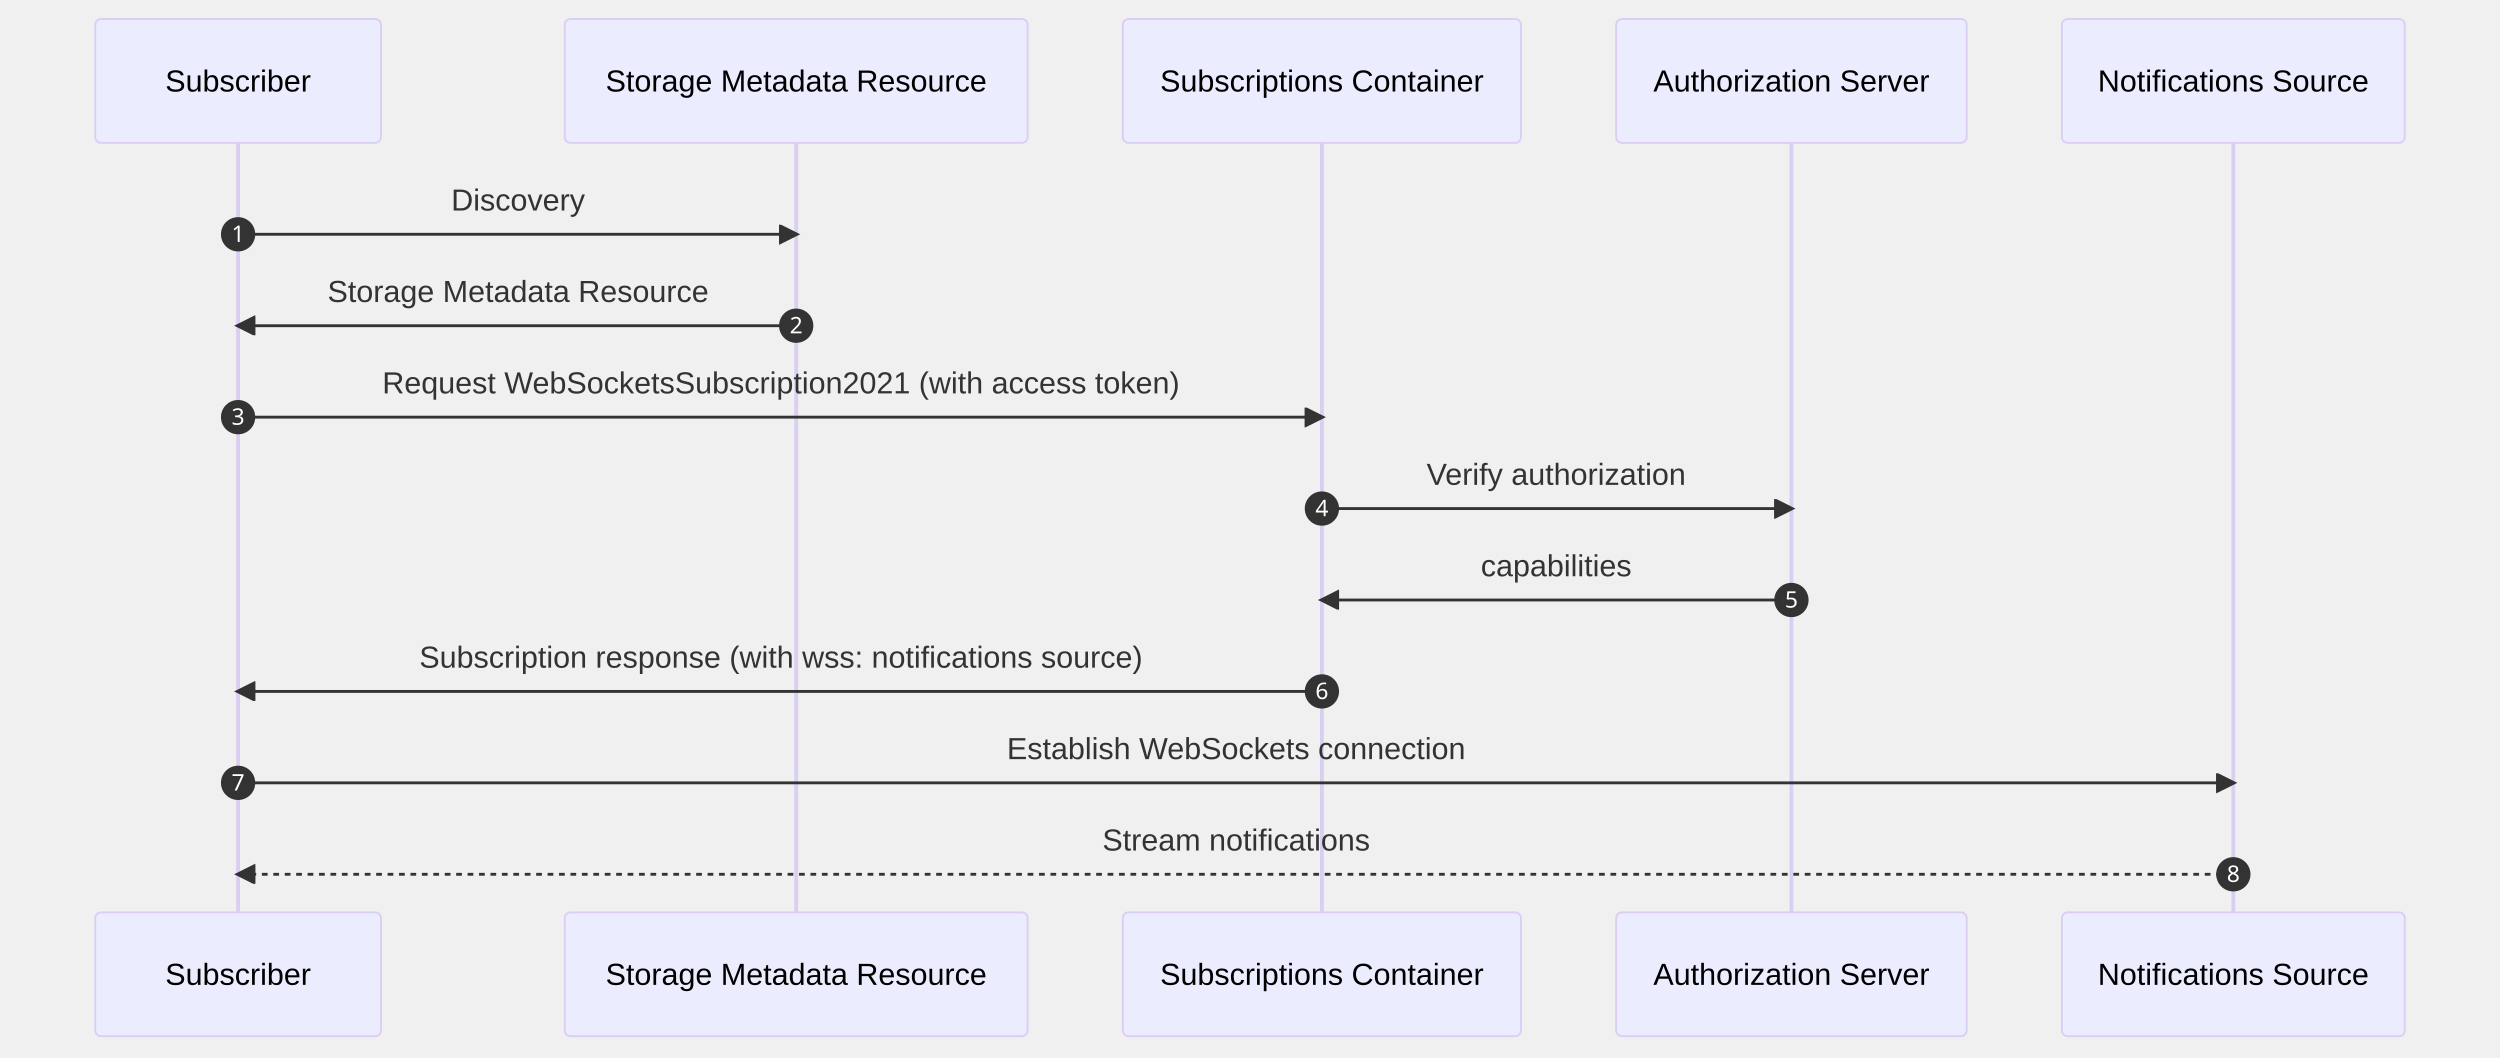
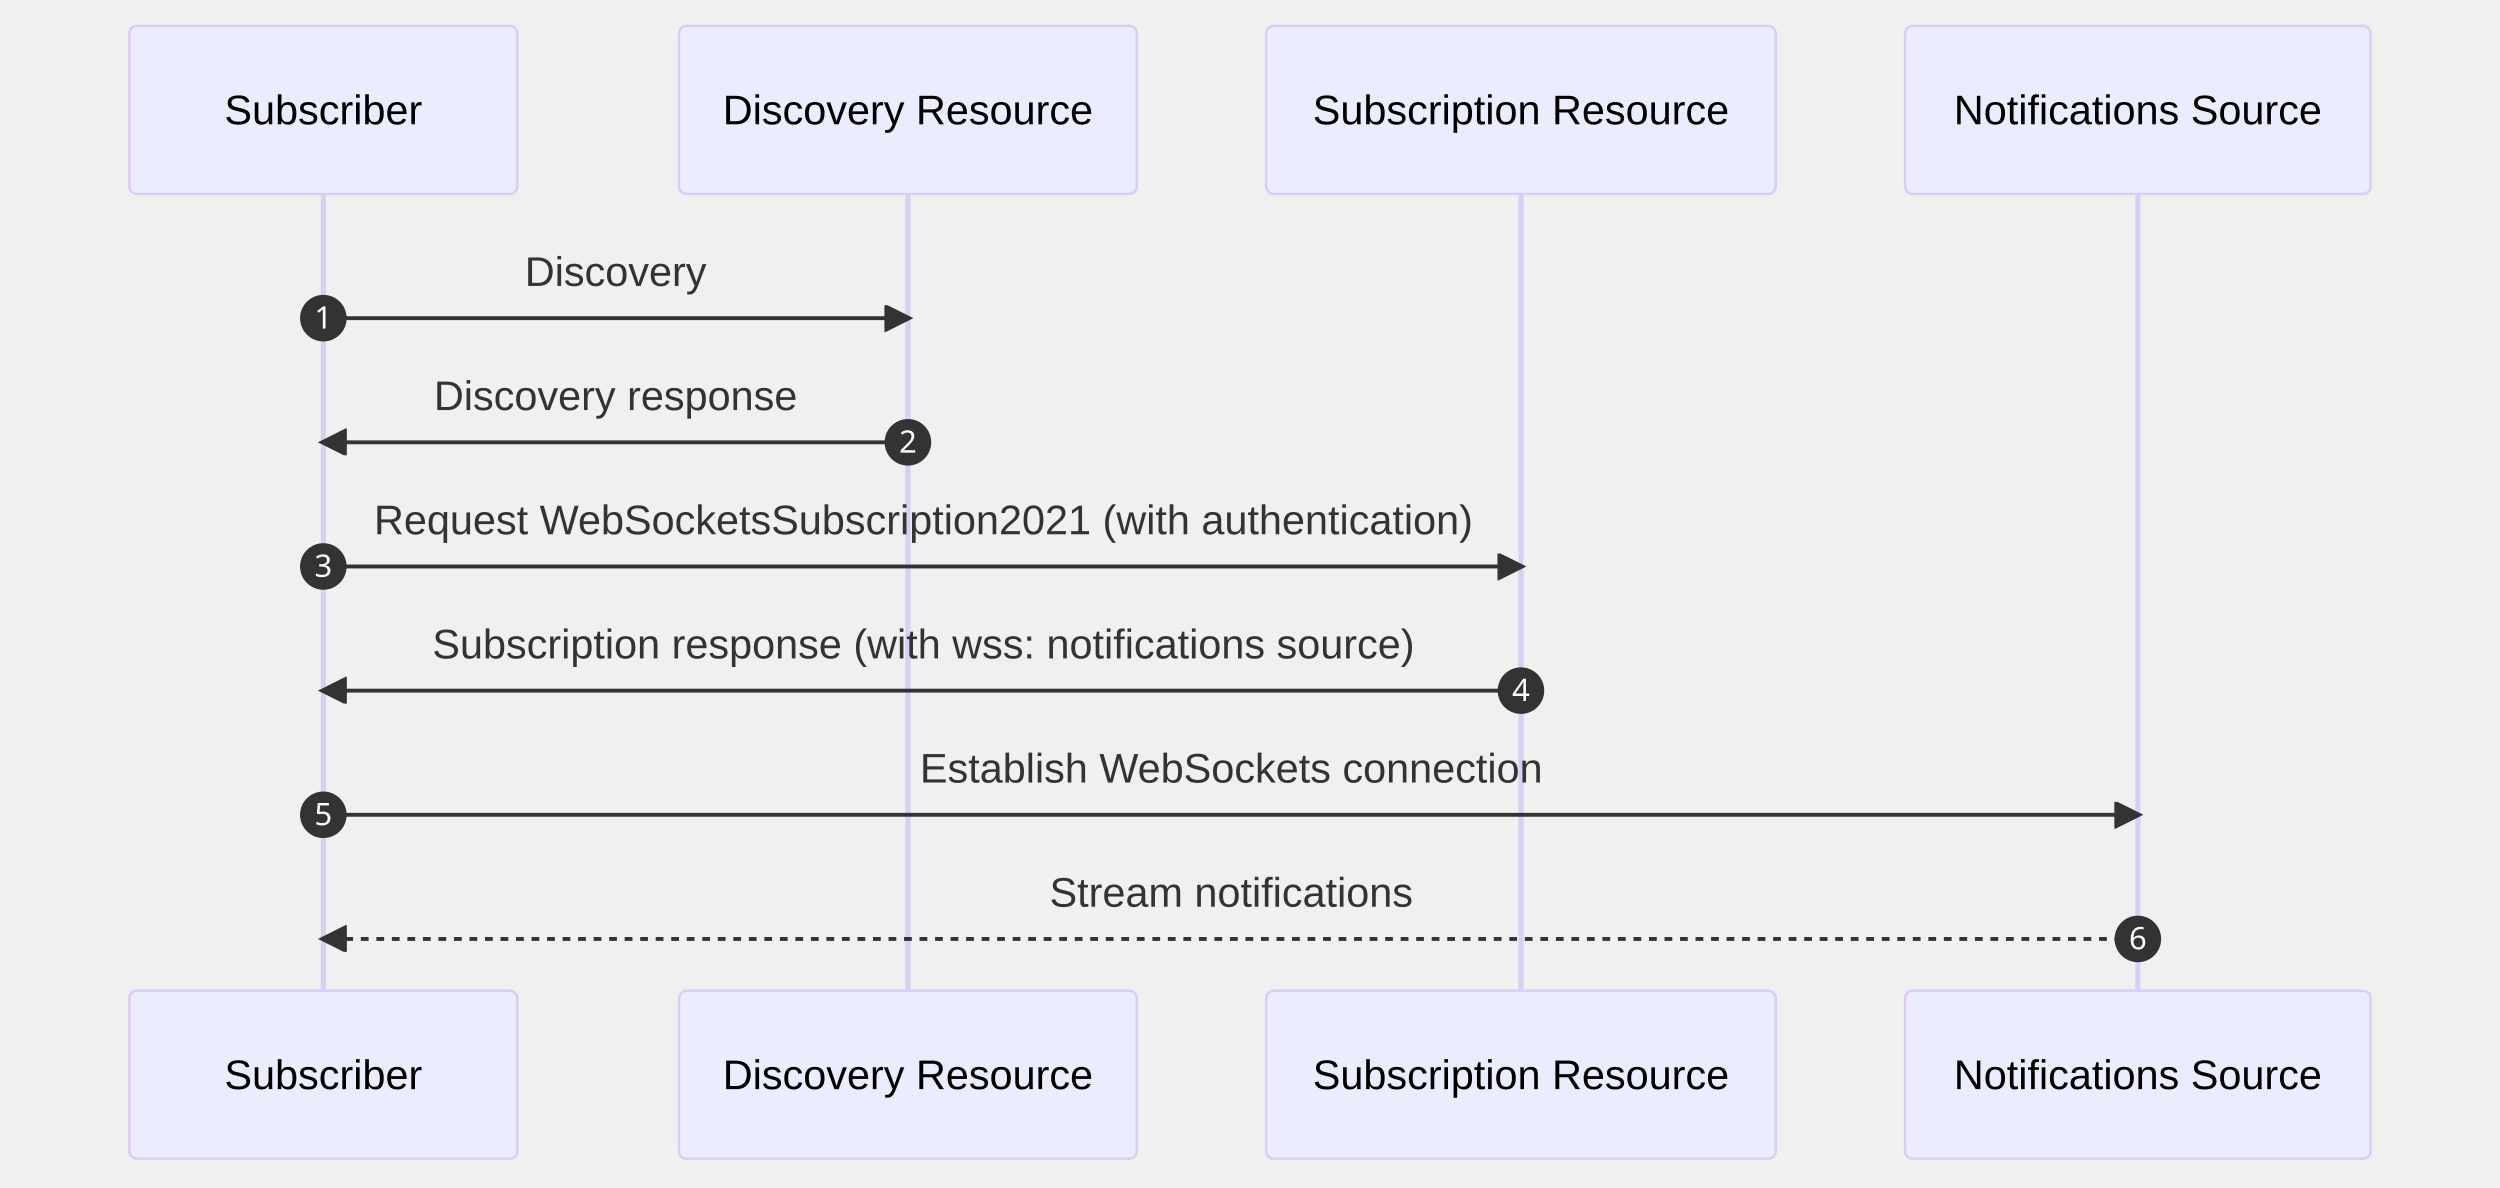
- <svg xmlns="http://www.w3.org/2000/svg" aria-labelledby="chart-title-mermaid-1669909573807 chart-desc-mermaid-1669909573807" role="img" viewBox="-50 -10 1312.5 555" style="max-width: 1312.5px; background-color: white;" width="100%" id="mermaid-1669909573807">
-   <style>#mermaid-1669909573807 {font-family:"trebuchet ms",verdana,arial,sans-serif;font-size:16px;fill:#333;}#mermaid-1669909573807 .error-icon{fill:#552222;}#mermaid-1669909573807 .error-text{fill:#552222;stroke:#552222;}#mermaid-1669909573807 .edge-thickness-normal{stroke-width:2px;}#mermaid-1669909573807 .edge-thickness-thick{stroke-width:3.5px;}#mermaid-1669909573807 .edge-pattern-solid{stroke-dasharray:0;}#mermaid-1669909573807 .edge-pattern-dashed{stroke-dasharray:3;}#mermaid-1669909573807 .edge-pattern-dotted{stroke-dasharray:2;}#mermaid-1669909573807 .marker{fill:#333333;stroke:#333333;}#mermaid-1669909573807 .marker.cross{stroke:#333333;}#mermaid-1669909573807 svg{font-family:"trebuchet ms",verdana,arial,sans-serif;font-size:16px;}#mermaid-1669909573807 .actor{stroke:hsl(259.626, 59.777%, 87.902%);fill:#ECECFF;}#mermaid-1669909573807 text.actor&gt;tspan{fill:black;stroke:none;}#mermaid-1669909573807 .actor-line{stroke:grey;}#mermaid-1669909573807 .messageLine0{stroke-width:1.5;stroke-dasharray:none;stroke:#333;}#mermaid-1669909573807 .messageLine1{stroke-width:1.5;stroke-dasharray:2,2;stroke:#333;}#mermaid-1669909573807 #arrowhead path{fill:#333;stroke:#333;}#mermaid-1669909573807 .sequenceNumber{fill:white;}#mermaid-1669909573807 #sequencenumber{fill:#333;}#mermaid-1669909573807 #crosshead path{fill:#333;stroke:#333;}#mermaid-1669909573807 .messageText{fill:#333;stroke:none;}#mermaid-1669909573807 .labelBox{stroke:hsl(259.626, 59.777%, 87.902%);fill:#ECECFF;}#mermaid-1669909573807 .labelText,#mermaid-1669909573807 .labelText&gt;tspan{fill:black;stroke:none;}#mermaid-1669909573807 .loopText,#mermaid-1669909573807 .loopText&gt;tspan{fill:black;stroke:none;}#mermaid-1669909573807 .loopLine{stroke-width:2px;stroke-dasharray:2,2;stroke:hsl(259.626, 59.777%, 87.902%);fill:hsl(259.626, 59.777%, 87.902%);}#mermaid-1669909573807 .note{stroke:#aaaa33;fill:#fff5ad;}#mermaid-1669909573807 .noteText,#mermaid-1669909573807 .noteText&gt;tspan{fill:black;stroke:none;}#mermaid-1669909573807 .activation0{fill:#f4f4f4;stroke:#666;}#mermaid-1669909573807 .activation1{fill:#f4f4f4;stroke:#666;}#mermaid-1669909573807 .activation2{fill:#f4f4f4;stroke:#666;}#mermaid-1669909573807 .actorPopupMenu{position:absolute;}#mermaid-1669909573807 .actorPopupMenuPanel{position:absolute;fill:#ECECFF;box-shadow:0px 8px 16px 0px rgba(0,0,0,0.2);filter:drop-shadow(3px 5px 2px rgb(0 0 0 / 0.4));}#mermaid-1669909573807 .actor-man line{stroke:hsl(259.626, 59.777%, 87.902%);fill:#ECECFF;}#mermaid-1669909573807 .actor-man circle,#mermaid-1669909573807 line{stroke:hsl(259.626, 59.777%, 87.902%);fill:#ECECFF;stroke-width:2px;}#mermaid-1669909573807 :root{--mermaid-font-family:"trebuchet ms",verdana,arial,sans-serif;}</style>
+ <svg xmlns="http://www.w3.org/2000/svg" aria-labelledby="chart-title-mermaid-1669935472651 chart-desc-mermaid-1669935472651" role="img" viewBox="-50 -10 966.5 459" style="max-width: 966.5px; background-color: white;" width="100%" id="mermaid-1669935472651">
+   <style>#mermaid-1669935472651 {font-family:"trebuchet ms",verdana,arial,sans-serif;font-size:16px;fill:#333;}#mermaid-1669935472651 .error-icon{fill:#552222;}#mermaid-1669935472651 .error-text{fill:#552222;stroke:#552222;}#mermaid-1669935472651 .edge-thickness-normal{stroke-width:2px;}#mermaid-1669935472651 .edge-thickness-thick{stroke-width:3.5px;}#mermaid-1669935472651 .edge-pattern-solid{stroke-dasharray:0;}#mermaid-1669935472651 .edge-pattern-dashed{stroke-dasharray:3;}#mermaid-1669935472651 .edge-pattern-dotted{stroke-dasharray:2;}#mermaid-1669935472651 .marker{fill:#333333;stroke:#333333;}#mermaid-1669935472651 .marker.cross{stroke:#333333;}#mermaid-1669935472651 svg{font-family:"trebuchet ms",verdana,arial,sans-serif;font-size:16px;}#mermaid-1669935472651 .actor{stroke:hsl(259.626, 59.777%, 87.902%);fill:#ECECFF;}#mermaid-1669935472651 text.actor&gt;tspan{fill:black;stroke:none;}#mermaid-1669935472651 .actor-line{stroke:grey;}#mermaid-1669935472651 .messageLine0{stroke-width:1.5;stroke-dasharray:none;stroke:#333;}#mermaid-1669935472651 .messageLine1{stroke-width:1.5;stroke-dasharray:2,2;stroke:#333;}#mermaid-1669935472651 #arrowhead path{fill:#333;stroke:#333;}#mermaid-1669935472651 .sequenceNumber{fill:white;}#mermaid-1669935472651 #sequencenumber{fill:#333;}#mermaid-1669935472651 #crosshead path{fill:#333;stroke:#333;}#mermaid-1669935472651 .messageText{fill:#333;stroke:none;}#mermaid-1669935472651 .labelBox{stroke:hsl(259.626, 59.777%, 87.902%);fill:#ECECFF;}#mermaid-1669935472651 .labelText,#mermaid-1669935472651 .labelText&gt;tspan{fill:black;stroke:none;}#mermaid-1669935472651 .loopText,#mermaid-1669935472651 .loopText&gt;tspan{fill:black;stroke:none;}#mermaid-1669935472651 .loopLine{stroke-width:2px;stroke-dasharray:2,2;stroke:hsl(259.626, 59.777%, 87.902%);fill:hsl(259.626, 59.777%, 87.902%);}#mermaid-1669935472651 .note{stroke:#aaaa33;fill:#fff5ad;}#mermaid-1669935472651 .noteText,#mermaid-1669935472651 .noteText&gt;tspan{fill:black;stroke:none;}#mermaid-1669935472651 .activation0{fill:#f4f4f4;stroke:#666;}#mermaid-1669935472651 .activation1{fill:#f4f4f4;stroke:#666;}#mermaid-1669935472651 .activation2{fill:#f4f4f4;stroke:#666;}#mermaid-1669935472651 .actorPopupMenu{position:absolute;}#mermaid-1669935472651 .actorPopupMenuPanel{position:absolute;fill:#ECECFF;box-shadow:0px 8px 16px 0px rgba(0,0,0,0.2);filter:drop-shadow(3px 5px 2px rgb(0 0 0 / 0.4));}#mermaid-1669935472651 .actor-man line{stroke:hsl(259.626, 59.777%, 87.902%);fill:#ECECFF;}#mermaid-1669935472651 .actor-man circle,#mermaid-1669935472651 line{stroke:hsl(259.626, 59.777%, 87.902%);fill:#ECECFF;stroke-width:2px;}#mermaid-1669935472651 :root{--mermaid-font-family:"trebuchet ms",verdana,arial,sans-serif;}</style>
  <g />
  <defs>
    <symbol height="24" width="24" id="computer">
      <path d="M2 2v13h20v-13h-20zm18 11h-16v-9h16v9zm-10.228 6l.466-1h3.524l.467 1h-4.457zm14.228 3h-24l2-6h2.104l-1.33 4h18.45l-1.297-4h2.073l2 6zm-5-10h-14v-7h14v7z" transform="scale(.5)" />
    </symbol>
  </defs>
  <defs>
    <symbol clip-rule="evenodd" fill-rule="evenodd" id="database">
      <path d="M12.258.001l.256.004.255.005.253.008.251.01.249.012.247.015.246.016.242.019.241.02.239.023.236.024.233.027.231.028.229.031.225.032.223.034.22.036.217.038.214.04.211.041.208.043.205.045.201.046.198.048.194.05.191.051.187.053.183.054.18.056.175.057.172.059.168.06.163.061.16.063.155.064.15.066.074.033.073.033.071.034.07.034.069.035.068.035.067.035.066.035.064.036.064.036.062.036.06.036.06.037.058.037.058.037.055.038.055.038.053.038.052.038.051.039.05.039.048.039.047.039.045.04.044.04.043.04.041.04.04.041.039.041.037.041.036.041.034.041.033.042.032.042.03.042.029.042.027.042.026.043.024.043.023.043.021.043.02.043.018.044.017.043.015.044.013.044.012.044.011.045.009.044.007.045.006.045.004.045.002.045.001.045v17l-.001.045-.002.045-.004.045-.006.045-.007.045-.009.044-.011.045-.012.044-.013.044-.015.044-.017.043-.018.044-.02.043-.021.043-.023.043-.024.043-.026.043-.027.042-.029.042-.03.042-.032.042-.033.042-.034.041-.036.041-.037.041-.039.041-.04.041-.041.04-.043.04-.044.04-.045.04-.047.039-.048.039-.05.039-.051.039-.052.038-.053.038-.055.038-.055.038-.058.037-.058.037-.06.037-.06.036-.062.036-.064.036-.064.036-.066.035-.067.035-.068.035-.069.035-.07.034-.071.034-.073.033-.074.033-.15.066-.155.064-.16.063-.163.061-.168.06-.172.059-.175.057-.18.056-.183.054-.187.053-.191.051-.194.05-.198.048-.201.046-.205.045-.208.043-.211.041-.214.04-.217.038-.22.036-.223.034-.225.032-.229.031-.231.028-.233.027-.236.024-.239.023-.241.02-.242.019-.246.016-.247.015-.249.012-.251.01-.253.008-.255.005-.256.004-.258.001-.258-.001-.256-.004-.255-.005-.253-.008-.251-.01-.249-.012-.247-.015-.245-.016-.243-.019-.241-.02-.238-.023-.236-.024-.234-.027-.231-.028-.228-.031-.226-.032-.223-.034-.22-.036-.217-.038-.214-.04-.211-.041-.208-.043-.204-.045-.201-.046-.198-.048-.195-.05-.19-.051-.187-.053-.184-.054-.179-.056-.176-.057-.172-.059-.167-.06-.164-.061-.159-.063-.155-.064-.151-.066-.074-.033-.072-.033-.072-.034-.07-.034-.069-.035-.068-.035-.067-.035-.066-.035-.064-.036-.063-.036-.062-.036-.061-.036-.06-.037-.058-.037-.057-.037-.056-.038-.055-.038-.053-.038-.052-.038-.051-.039-.049-.039-.049-.039-.046-.039-.046-.04-.044-.04-.043-.04-.041-.04-.04-.041-.039-.041-.037-.041-.036-.041-.034-.041-.033-.042-.032-.042-.03-.042-.029-.042-.027-.042-.026-.043-.024-.043-.023-.043-.021-.043-.02-.043-.018-.044-.017-.043-.015-.044-.013-.044-.012-.044-.011-.045-.009-.044-.007-.045-.006-.045-.004-.045-.002-.045-.001-.045v-17l.001-.045.002-.045.004-.045.006-.045.007-.045.009-.044.011-.045.012-.044.013-.044.015-.044.017-.043.018-.044.02-.043.021-.043.023-.043.024-.043.026-.043.027-.042.029-.042.03-.042.032-.042.033-.042.034-.041.036-.041.037-.041.039-.041.04-.041.041-.04.043-.04.044-.04.046-.04.046-.039.049-.039.049-.039.051-.039.052-.038.053-.038.055-.038.056-.038.057-.037.058-.037.06-.037.061-.036.062-.036.063-.036.064-.036.066-.035.067-.035.068-.035.069-.035.07-.034.072-.034.072-.033.074-.033.151-.066.155-.064.159-.063.164-.061.167-.06.172-.059.176-.057.179-.056.184-.054.187-.053.19-.051.195-.05.198-.048.201-.046.204-.045.208-.043.211-.041.214-.04.217-.038.22-.036.223-.034.226-.032.228-.031.231-.028.234-.027.236-.024.238-.023.241-.02.243-.019.245-.016.247-.015.249-.012.251-.01.253-.008.255-.005.256-.004.258-.001.258.001zm-9.258 20.499v.01l.001.021.003.021.004.022.005.021.006.022.007.022.009.023.01.022.011.023.012.023.013.023.015.023.016.024.017.023.018.024.019.024.021.024.022.025.023.024.024.025.052.049.056.05.061.051.066.051.07.051.075.051.079.052.084.052.088.052.092.052.097.052.102.051.105.052.11.052.114.051.119.051.123.051.127.05.131.05.135.05.139.048.144.049.147.047.152.047.155.047.16.045.163.045.167.043.171.043.176.041.178.041.183.039.187.039.19.037.194.035.197.035.202.033.204.031.209.03.212.029.216.027.219.025.222.024.226.021.23.02.233.018.236.016.24.015.243.012.246.01.249.008.253.005.256.004.259.001.26-.001.257-.004.254-.005.25-.008.247-.011.244-.012.241-.014.237-.016.233-.018.231-.021.226-.021.224-.024.22-.026.216-.027.212-.028.21-.031.205-.031.202-.034.198-.034.194-.036.191-.037.187-.039.183-.04.179-.04.175-.042.172-.043.168-.044.163-.045.16-.046.155-.046.152-.047.148-.048.143-.049.139-.049.136-.05.131-.05.126-.05.123-.051.118-.052.114-.051.11-.052.106-.052.101-.052.096-.052.092-.052.088-.053.083-.051.079-.052.074-.052.07-.051.065-.051.06-.051.056-.05.051-.05.023-.024.023-.025.021-.024.02-.024.019-.024.018-.024.017-.024.015-.023.014-.024.013-.023.012-.023.01-.023.01-.022.008-.022.006-.022.006-.022.004-.022.004-.021.001-.021.001-.021v-4.127l-.077.055-.08.053-.083.054-.085.053-.087.052-.09.052-.093.051-.095.05-.097.05-.1.049-.102.049-.105.048-.106.047-.109.047-.111.046-.114.045-.115.045-.118.044-.12.043-.122.042-.124.042-.126.041-.128.04-.13.04-.132.038-.134.038-.135.037-.138.037-.139.035-.142.035-.143.034-.144.033-.147.032-.148.031-.15.03-.151.03-.153.029-.154.027-.156.027-.158.026-.159.025-.161.024-.162.023-.163.022-.165.021-.166.02-.167.019-.169.018-.169.017-.171.016-.173.015-.173.014-.175.013-.175.012-.177.011-.178.01-.179.008-.179.008-.181.006-.182.005-.182.004-.184.003-.184.002h-.37l-.184-.002-.184-.003-.182-.004-.182-.005-.181-.006-.179-.008-.179-.008-.178-.01-.176-.011-.176-.012-.175-.013-.173-.014-.172-.015-.171-.016-.17-.017-.169-.018-.167-.019-.166-.02-.165-.021-.163-.022-.162-.023-.161-.024-.159-.025-.157-.026-.156-.027-.155-.027-.153-.029-.151-.03-.15-.03-.148-.031-.146-.032-.145-.033-.143-.034-.141-.035-.14-.035-.137-.037-.136-.037-.134-.038-.132-.038-.13-.04-.128-.04-.126-.041-.124-.042-.122-.042-.12-.044-.117-.043-.116-.045-.113-.045-.112-.046-.109-.047-.106-.047-.105-.048-.102-.049-.1-.049-.097-.05-.095-.05-.093-.052-.09-.051-.087-.052-.085-.053-.083-.054-.08-.054-.077-.054v4.127zm0-5.654v.011l.001.021.003.021.004.021.005.022.006.022.007.022.009.022.01.022.011.023.012.023.013.023.015.024.016.023.017.024.018.024.019.024.021.024.022.024.023.025.024.024.052.05.056.05.061.05.066.051.07.051.075.052.079.051.084.052.088.052.092.052.097.052.102.052.105.052.11.051.114.051.119.052.123.05.127.051.131.05.135.049.139.049.144.048.147.048.152.047.155.046.16.045.163.045.167.044.171.042.176.042.178.04.183.04.187.038.19.037.194.036.197.034.202.033.204.032.209.03.212.028.216.027.219.025.222.024.226.022.23.02.233.018.236.016.24.014.243.012.246.01.249.008.253.006.256.003.259.001.26-.001.257-.003.254-.006.25-.008.247-.01.244-.012.241-.015.237-.016.233-.018.231-.02.226-.022.224-.024.22-.025.216-.027.212-.029.21-.03.205-.032.202-.033.198-.035.194-.036.191-.037.187-.039.183-.039.179-.041.175-.042.172-.043.168-.044.163-.045.16-.045.155-.047.152-.047.148-.048.143-.048.139-.05.136-.049.131-.05.126-.051.123-.051.118-.051.114-.052.11-.052.106-.052.101-.052.096-.052.092-.052.088-.052.083-.052.079-.052.074-.051.07-.052.065-.051.06-.05.056-.051.051-.049.023-.025.023-.024.021-.025.02-.024.019-.024.018-.024.017-.024.015-.023.014-.023.013-.024.012-.022.01-.023.01-.023.008-.022.006-.022.006-.022.004-.021.004-.022.001-.021.001-.021v-4.139l-.077.054-.08.054-.083.054-.085.052-.087.053-.09.051-.093.051-.095.051-.097.05-.1.049-.102.049-.105.048-.106.047-.109.047-.111.046-.114.045-.115.044-.118.044-.12.044-.122.042-.124.042-.126.041-.128.04-.13.039-.132.039-.134.038-.135.037-.138.036-.139.036-.142.035-.143.033-.144.033-.147.033-.148.031-.15.03-.151.03-.153.028-.154.028-.156.027-.158.026-.159.025-.161.024-.162.023-.163.022-.165.021-.166.02-.167.019-.169.018-.169.017-.171.016-.173.015-.173.014-.175.013-.175.012-.177.011-.178.009-.179.009-.179.007-.181.007-.182.005-.182.004-.184.003-.184.002h-.37l-.184-.002-.184-.003-.182-.004-.182-.005-.181-.007-.179-.007-.179-.009-.178-.009-.176-.011-.176-.012-.175-.013-.173-.014-.172-.015-.171-.016-.17-.017-.169-.018-.167-.019-.166-.02-.165-.021-.163-.022-.162-.023-.161-.024-.159-.025-.157-.026-.156-.027-.155-.028-.153-.028-.151-.03-.15-.03-.148-.031-.146-.033-.145-.033-.143-.033-.141-.035-.14-.036-.137-.036-.136-.037-.134-.038-.132-.039-.13-.039-.128-.04-.126-.041-.124-.042-.122-.043-.12-.043-.117-.044-.116-.044-.113-.046-.112-.046-.109-.046-.106-.047-.105-.048-.102-.049-.1-.049-.097-.05-.095-.051-.093-.051-.09-.051-.087-.053-.085-.052-.083-.054-.08-.054-.077-.054v4.139zm0-5.666v.011l.001.02.003.022.004.021.005.022.006.021.007.022.009.023.01.022.011.023.012.023.013.023.015.023.016.024.017.024.018.023.019.024.021.025.022.024.023.024.024.025.052.05.056.05.061.05.066.051.07.051.075.052.079.051.084.052.088.052.092.052.097.052.102.052.105.051.11.052.114.051.119.051.123.051.127.05.131.05.135.05.139.049.144.048.147.048.152.047.155.046.16.045.163.045.167.043.171.043.176.042.178.04.183.04.187.038.19.037.194.036.197.034.202.033.204.032.209.03.212.028.216.027.219.025.222.024.226.021.23.02.233.018.236.017.24.014.243.012.246.01.249.008.253.006.256.003.259.001.26-.001.257-.003.254-.006.25-.008.247-.01.244-.013.241-.014.237-.016.233-.018.231-.02.226-.022.224-.024.22-.025.216-.027.212-.029.21-.03.205-.032.202-.033.198-.035.194-.036.191-.037.187-.039.183-.039.179-.041.175-.042.172-.043.168-.044.163-.045.16-.045.155-.047.152-.047.148-.048.143-.049.139-.049.136-.049.131-.051.126-.05.123-.051.118-.052.114-.051.11-.052.106-.052.101-.052.096-.052.092-.052.088-.052.083-.052.079-.052.074-.052.07-.051.065-.051.06-.051.056-.05.051-.049.023-.025.023-.025.021-.024.02-.024.019-.024.018-.024.017-.024.015-.023.014-.024.013-.023.012-.023.01-.022.01-.023.008-.022.006-.022.006-.022.004-.022.004-.021.001-.021.001-.021v-4.153l-.077.054-.08.054-.083.053-.085.053-.087.053-.09.051-.093.051-.095.051-.097.05-.1.049-.102.048-.105.048-.106.048-.109.046-.111.046-.114.046-.115.044-.118.044-.12.043-.122.043-.124.042-.126.041-.128.04-.13.039-.132.039-.134.038-.135.037-.138.036-.139.036-.142.034-.143.034-.144.033-.147.032-.148.032-.15.03-.151.03-.153.028-.154.028-.156.027-.158.026-.159.024-.161.024-.162.023-.163.023-.165.021-.166.02-.167.019-.169.018-.169.017-.171.016-.173.015-.173.014-.175.013-.175.012-.177.01-.178.01-.179.009-.179.007-.181.006-.182.006-.182.004-.184.003-.184.001-.185.001-.185-.001-.184-.001-.184-.003-.182-.004-.182-.006-.181-.006-.179-.007-.179-.009-.178-.01-.176-.01-.176-.012-.175-.013-.173-.014-.172-.015-.171-.016-.17-.017-.169-.018-.167-.019-.166-.02-.165-.021-.163-.023-.162-.023-.161-.024-.159-.024-.157-.026-.156-.027-.155-.028-.153-.028-.151-.03-.15-.03-.148-.032-.146-.032-.145-.033-.143-.034-.141-.034-.14-.036-.137-.036-.136-.037-.134-.038-.132-.039-.13-.039-.128-.041-.126-.041-.124-.041-.122-.043-.12-.043-.117-.044-.116-.044-.113-.046-.112-.046-.109-.046-.106-.048-.105-.048-.102-.048-.1-.05-.097-.049-.095-.051-.093-.051-.09-.052-.087-.052-.085-.053-.083-.053-.08-.054-.077-.054v4.153zm8.74-8.179l-.257.004-.254.005-.25.008-.247.011-.244.012-.241.014-.237.016-.233.018-.231.021-.226.022-.224.023-.22.026-.216.027-.212.028-.21.031-.205.032-.202.033-.198.034-.194.036-.191.038-.187.038-.183.04-.179.041-.175.042-.172.043-.168.043-.163.045-.16.046-.155.046-.152.048-.148.048-.143.048-.139.049-.136.05-.131.05-.126.051-.123.051-.118.051-.114.052-.11.052-.106.052-.101.052-.096.052-.092.052-.088.052-.083.052-.079.052-.074.051-.07.052-.065.051-.06.05-.056.05-.051.05-.023.025-.023.024-.021.024-.02.025-.019.024-.018.024-.017.023-.015.024-.014.023-.013.023-.012.023-.01.023-.01.022-.008.022-.006.023-.006.021-.004.022-.004.021-.001.021-.001.021.001.021.001.021.004.021.004.022.006.021.006.023.008.022.01.022.01.023.012.023.013.023.014.023.015.024.017.023.018.024.019.024.02.025.021.024.023.024.023.025.051.05.056.05.06.05.065.051.07.052.074.051.079.052.083.052.088.052.092.052.096.052.101.052.106.052.11.052.114.052.118.051.123.051.126.051.131.05.136.05.139.049.143.048.148.048.152.048.155.046.16.046.163.045.168.043.172.043.175.042.179.041.183.04.187.038.191.038.194.036.198.034.202.033.205.032.21.031.212.028.216.027.22.026.224.023.226.022.231.021.233.018.237.016.241.014.244.012.247.011.25.008.254.005.257.004.26.001.26-.001.257-.004.254-.005.25-.008.247-.011.244-.012.241-.014.237-.016.233-.018.231-.021.226-.022.224-.023.22-.026.216-.027.212-.028.21-.031.205-.032.202-.033.198-.034.194-.036.191-.038.187-.038.183-.04.179-.041.175-.042.172-.043.168-.043.163-.045.16-.046.155-.046.152-.048.148-.048.143-.048.139-.049.136-.05.131-.05.126-.051.123-.051.118-.051.114-.052.11-.052.106-.052.101-.052.096-.052.092-.052.088-.052.083-.052.079-.052.074-.051.07-.052.065-.051.06-.05.056-.05.051-.05.023-.025.023-.024.021-.024.02-.025.019-.024.018-.024.017-.023.015-.024.014-.023.013-.023.012-.023.01-.023.01-.022.008-.022.006-.023.006-.021.004-.022.004-.021.001-.021.001-.021-.001-.021-.001-.021-.004-.021-.004-.022-.006-.021-.006-.023-.008-.022-.01-.022-.01-.023-.012-.023-.013-.023-.014-.023-.015-.024-.017-.023-.018-.024-.019-.024-.02-.025-.021-.024-.023-.024-.023-.025-.051-.05-.056-.05-.06-.05-.065-.051-.07-.052-.074-.051-.079-.052-.083-.052-.088-.052-.092-.052-.096-.052-.101-.052-.106-.052-.11-.052-.114-.052-.118-.051-.123-.051-.126-.051-.131-.05-.136-.05-.139-.049-.143-.048-.148-.048-.152-.048-.155-.046-.16-.046-.163-.045-.168-.043-.172-.043-.175-.042-.179-.041-.183-.04-.187-.038-.191-.038-.194-.036-.198-.034-.202-.033-.205-.032-.21-.031-.212-.028-.216-.027-.22-.026-.224-.023-.226-.022-.231-.021-.233-.018-.237-.016-.241-.014-.244-.012-.247-.011-.25-.008-.254-.005-.257-.004-.26-.001-.26.001z" transform="scale(.5)" />
    </symbol>
  </defs>
  <defs>
    <symbol height="24" width="24" id="clock">
      <path d="M12 2c5.514 0 10 4.486 10 10s-4.486 10-10 10-10-4.486-10-10 4.486-10 10-10zm0-2c-6.627 0-12 5.373-12 12s5.373 12 12 12 12-5.373 12-12-5.373-12-12-12zm5.848 12.459c.202.038.202.333.001.372-1.907.361-6.045 1.111-6.547 1.111-.719 0-1.301-.582-1.301-1.301 0-.512.77-5.447 1.125-7.445.034-.192.312-.181.343.014l.985 6.238 5.394 1.011z" transform="scale(.5)" />
    </symbol>
  </defs>
  <g>
-     <line stroke="#999" stroke-width="0.5px" class="200" y2="489" x2="75" y1="5" x1="75" id="actor0" />
+     <line stroke="#999" stroke-width="0.5px" class="200" y2="393" x2="75" y1="5" x1="75" id="actor0" />
    <g id="root-0">
      <rect class="actor" ry="3" rx="3" height="65" width="150" stroke="#666" fill="#eaeaea" y="0" x="0" />
      <text style="text-anchor: middle; font-size: 16px; font-weight: 400;" class="actor" alignment-baseline="central" dominant-baseline="central" y="32.5" x="75">
        <tspan dy="0" x="75">Subscriber</tspan>
      </text>
    </g>
  </g>
  <g>
-     <line stroke="#999" stroke-width="0.5px" class="200" y2="489" x2="368" y1="5" x1="368" id="actor1" />
+     <line stroke="#999" stroke-width="0.5px" class="200" y2="393" x2="301" y1="5" x1="301" id="actor1" />
    <g id="root-1">
-       <rect class="actor" ry="3" rx="3" height="65" width="243" stroke="#666" fill="#eaeaea" y="0" x="246.5" />
-       <text style="text-anchor: middle; font-size: 16px; font-weight: 400;" class="actor" alignment-baseline="central" dominant-baseline="central" y="32.5" x="368">
-         <tspan dy="0" x="368">Storage Metadata Resource</tspan>
+       <rect class="actor" ry="3" rx="3" height="65" width="177" stroke="#666" fill="#eaeaea" y="0" x="212.5" />
+       <text style="text-anchor: middle; font-size: 16px; font-weight: 400;" class="actor" alignment-baseline="central" dominant-baseline="central" y="32.5" x="301">
+         <tspan dy="0" x="301">Discovery Resource</tspan>
      </text>
    </g>
  </g>
  <g>
-     <line stroke="#999" stroke-width="0.5px" class="200" y2="489" x2="644" y1="5" x1="644" id="actor2" />
+     <line stroke="#999" stroke-width="0.5px" class="200" y2="393" x2="538" y1="5" x1="538" id="actor2" />
    <g id="root-2">
-       <rect class="actor" ry="3" rx="3" height="65" width="209" stroke="#666" fill="#eaeaea" y="0" x="539.5" />
-       <text style="text-anchor: middle; font-size: 16px; font-weight: 400;" class="actor" alignment-baseline="central" dominant-baseline="central" y="32.5" x="644">
-         <tspan dy="0" x="644">Subscriptions Container</tspan>
+       <rect class="actor" ry="3" rx="3" height="65" width="197" stroke="#666" fill="#eaeaea" y="0" x="439.5" />
+       <text style="text-anchor: middle; font-size: 16px; font-weight: 400;" class="actor" alignment-baseline="central" dominant-baseline="central" y="32.5" x="538">
+         <tspan dy="0" x="538">Subscription Resource</tspan>
      </text>
    </g>
  </g>
  <g>
-     <line stroke="#999" stroke-width="0.5px" class="200" y2="489" x2="890.5" y1="5" x1="890.5" id="actor3" />
+     <line stroke="#999" stroke-width="0.5px" class="200" y2="393" x2="776.5" y1="5" x1="776.5" id="actor3" />
    <g id="root-3">
-       <rect class="actor" ry="3" rx="3" height="65" width="184" stroke="#666" fill="#eaeaea" y="0" x="798.5" />
-       <text style="text-anchor: middle; font-size: 16px; font-weight: 400;" class="actor" alignment-baseline="central" dominant-baseline="central" y="32.5" x="890.5">
-         <tspan dy="0" x="890.5">Authorization Server</tspan>
-       </text>
-     </g>
-   </g>
-   <g>
-     <line stroke="#999" stroke-width="0.5px" class="200" y2="489" x2="1122.5" y1="5" x1="1122.5" id="actor4" />
-     <g id="root-4">
-       <rect class="actor" ry="3" rx="3" height="65" width="180" stroke="#666" fill="#eaeaea" y="0" x="1032.5" />
-       <text style="text-anchor: middle; font-size: 16px; font-weight: 400;" class="actor" alignment-baseline="central" dominant-baseline="central" y="32.5" x="1122.5">
-         <tspan dy="0" x="1122.5">Notifications Source</tspan>
+       <rect class="actor" ry="3" rx="3" height="65" width="180" stroke="#666" fill="#eaeaea" y="0" x="686.5" />
+       <text style="text-anchor: middle; font-size: 16px; font-weight: 400;" class="actor" alignment-baseline="central" dominant-baseline="central" y="32.5" x="776.5">
+         <tspan dy="0" x="776.5">Notifications Source</tspan>
      </text>
    </g>
  </g>
  <defs>
    <marker orient="auto" markerHeight="12" markerWidth="12" markerUnits="userSpaceOnUse" refY="5" refX="9" id="arrowhead">
      <path d="M 0 0 L 10 5 L 0 10 z" />
    </marker>
  </defs>
  <defs>
    <marker refY="4" refX="16" orient="auto" markerHeight="8" markerWidth="15" id="crosshead">
      <path style="stroke-dasharray: 0, 0;" d="M 9,2 V 6 L16,4 Z" stroke-width="1px" stroke="#000000" fill="black" />
      <path style="stroke-dasharray: 0, 0;" d="M 0,1 L 6,7 M 6,1 L 0,7" stroke-width="1px" stroke="#000000" fill="none" />
    </marker>
  </defs>
  <defs>
    <marker orient="auto" markerHeight="28" markerWidth="20" refY="7" refX="18" id="filled-head">
      <path d="M 18,7 L9,13 L14,7 L9,1 Z" />
    </marker>
  </defs>
  <defs>
    <marker orient="auto" markerHeight="40" markerWidth="60" refY="15" refX="15" id="sequencenumber">
      <circle r="6" cy="15" cx="15" />
    </marker>
  </defs>
-   <text style="font-size: 16px; font-weight: 400;" dy="1em" class="messageText" alignment-baseline="middle" dominant-baseline="middle" text-anchor="middle" y="80" x="222">Discovery</text>
-   <line style="fill: none;" marker-start="url(#sequencenumber)" marker-end="url(#arrowhead)" stroke="none" stroke-width="2" class="messageLine0" y2="113" x2="368" y1="113" x1="75" />
+   <text style="font-size: 16px; font-weight: 400;" dy="1em" class="messageText" alignment-baseline="middle" dominant-baseline="middle" text-anchor="middle" y="80" x="188">Discovery</text>
+   <line style="fill: none;" marker-start="url(#sequencenumber)" marker-end="url(#arrowhead)" stroke="none" stroke-width="2" class="messageLine0" y2="113" x2="301" y1="113" x1="75" />
  <text class="sequenceNumber" text-anchor="middle" font-size="12px" font-family="sans-serif" y="117" x="75">1</text>
-   <text style="font-size: 16px; font-weight: 400;" dy="1em" class="messageText" alignment-baseline="middle" dominant-baseline="middle" text-anchor="middle" y="128" x="222">Storage Metadata Resource</text>
-   <line style="fill: none;" marker-start="url(#sequencenumber)" marker-end="url(#arrowhead)" stroke="none" stroke-width="2" class="messageLine0" y2="161" x2="75" y1="161" x1="368" />
-   <text class="sequenceNumber" text-anchor="middle" font-size="12px" font-family="sans-serif" y="165" x="368">2</text>
-   <text style="font-size: 16px; font-weight: 400;" dy="1em" class="messageText" alignment-baseline="middle" dominant-baseline="middle" text-anchor="middle" y="176" x="360">Request WebSocketsSubscription2021 (with access token)</text>
-   <line style="fill: none;" marker-start="url(#sequencenumber)" marker-end="url(#arrowhead)" stroke="none" stroke-width="2" class="messageLine0" y2="209" x2="644" y1="209" x1="75" />
+   <text style="font-size: 16px; font-weight: 400;" dy="1em" class="messageText" alignment-baseline="middle" dominant-baseline="middle" text-anchor="middle" y="128" x="188">Discovery response</text>
+   <line style="fill: none;" marker-start="url(#sequencenumber)" marker-end="url(#arrowhead)" stroke="none" stroke-width="2" class="messageLine0" y2="161" x2="75" y1="161" x1="301" />
+   <text class="sequenceNumber" text-anchor="middle" font-size="12px" font-family="sans-serif" y="165" x="301">2</text>
+   <text style="font-size: 16px; font-weight: 400;" dy="1em" class="messageText" alignment-baseline="middle" dominant-baseline="middle" text-anchor="middle" y="176" x="307">Request WebSocketsSubscription2021 (with authentication)</text>
+   <line style="fill: none;" marker-start="url(#sequencenumber)" marker-end="url(#arrowhead)" stroke="none" stroke-width="2" class="messageLine0" y2="209" x2="538" y1="209" x1="75" />
  <text class="sequenceNumber" text-anchor="middle" font-size="12px" font-family="sans-serif" y="213" x="75">3</text>
-   <text style="font-size: 16px; font-weight: 400;" dy="1em" class="messageText" alignment-baseline="middle" dominant-baseline="middle" text-anchor="middle" y="224" x="767">Verify authorization</text>
-   <line style="fill: none;" marker-start="url(#sequencenumber)" marker-end="url(#arrowhead)" stroke="none" stroke-width="2" class="messageLine0" y2="257" x2="890.5" y1="257" x1="644" />
-   <text class="sequenceNumber" text-anchor="middle" font-size="12px" font-family="sans-serif" y="261" x="644">4</text>
-   <text style="font-size: 16px; font-weight: 400;" dy="1em" class="messageText" alignment-baseline="middle" dominant-baseline="middle" text-anchor="middle" y="272" x="767">capabilities</text>
-   <line style="fill: none;" marker-start="url(#sequencenumber)" marker-end="url(#arrowhead)" stroke="none" stroke-width="2" class="messageLine0" y2="305" x2="644" y1="305" x1="890.5" />
-   <text class="sequenceNumber" text-anchor="middle" font-size="12px" font-family="sans-serif" y="309" x="890.5">5</text>
-   <text style="font-size: 16px; font-weight: 400;" dy="1em" class="messageText" alignment-baseline="middle" dominant-baseline="middle" text-anchor="middle" y="320" x="360">Subscription response (with wss: notifications source)</text>
-   <line style="fill: none;" marker-start="url(#sequencenumber)" marker-end="url(#arrowhead)" stroke="none" stroke-width="2" class="messageLine0" y2="353" x2="75" y1="353" x1="644" />
-   <text class="sequenceNumber" text-anchor="middle" font-size="12px" font-family="sans-serif" y="357" x="644">6</text>
-   <text style="font-size: 16px; font-weight: 400;" dy="1em" class="messageText" alignment-baseline="middle" dominant-baseline="middle" text-anchor="middle" y="368" x="599">Establish WebSockets connection</text>
-   <line style="fill: none;" marker-start="url(#sequencenumber)" marker-end="url(#arrowhead)" stroke="none" stroke-width="2" class="messageLine0" y2="401" x2="1122.5" y1="401" x1="75" />
-   <text class="sequenceNumber" text-anchor="middle" font-size="12px" font-family="sans-serif" y="405" x="75">7</text>
-   <text style="font-size: 16px; font-weight: 400;" dy="1em" class="messageText" alignment-baseline="middle" dominant-baseline="middle" text-anchor="middle" y="416" x="599">Stream notifications</text>
-   <line style="stroke-dasharray: 3, 3; fill: none;" marker-start="url(#sequencenumber)" marker-end="url(#arrowhead)" stroke="none" stroke-width="2" class="messageLine1" y2="449" x2="75" y1="449" x1="1122.5" />
-   <text class="sequenceNumber" text-anchor="middle" font-size="12px" font-family="sans-serif" y="453" x="1122.5">8</text>
+   <text style="font-size: 16px; font-weight: 400;" dy="1em" class="messageText" alignment-baseline="middle" dominant-baseline="middle" text-anchor="middle" y="224" x="307">Subscription response (with wss: notifications source)</text>
+   <line style="fill: none;" marker-start="url(#sequencenumber)" marker-end="url(#arrowhead)" stroke="none" stroke-width="2" class="messageLine0" y2="257" x2="75" y1="257" x1="538" />
+   <text class="sequenceNumber" text-anchor="middle" font-size="12px" font-family="sans-serif" y="261" x="538">4</text>
+   <text style="font-size: 16px; font-weight: 400;" dy="1em" class="messageText" alignment-baseline="middle" dominant-baseline="middle" text-anchor="middle" y="272" x="426">Establish WebSockets connection</text>
+   <line style="fill: none;" marker-start="url(#sequencenumber)" marker-end="url(#arrowhead)" stroke="none" stroke-width="2" class="messageLine0" y2="305" x2="776.5" y1="305" x1="75" />
+   <text class="sequenceNumber" text-anchor="middle" font-size="12px" font-family="sans-serif" y="309" x="75">5</text>
+   <text style="font-size: 16px; font-weight: 400;" dy="1em" class="messageText" alignment-baseline="middle" dominant-baseline="middle" text-anchor="middle" y="320" x="426">Stream notifications</text>
+   <line style="stroke-dasharray: 3, 3; fill: none;" marker-start="url(#sequencenumber)" marker-end="url(#arrowhead)" stroke="none" stroke-width="2" class="messageLine1" y2="353" x2="75" y1="353" x1="776.5" />
+   <text class="sequenceNumber" text-anchor="middle" font-size="12px" font-family="sans-serif" y="357" x="776.5">6</text>
  <g>
-     <rect class="actor" ry="3" rx="3" height="65" width="150" stroke="#666" fill="#eaeaea" y="469" x="0" />
-     <text style="text-anchor: middle; font-size: 16px; font-weight: 400;" class="actor" alignment-baseline="central" dominant-baseline="central" y="501.5" x="75">
+     <rect class="actor" ry="3" rx="3" height="65" width="150" stroke="#666" fill="#eaeaea" y="373" x="0" />
+     <text style="text-anchor: middle; font-size: 16px; font-weight: 400;" class="actor" alignment-baseline="central" dominant-baseline="central" y="405.5" x="75">
      <tspan dy="0" x="75">Subscriber</tspan>
    </text>
  </g>
  <g>
-     <rect class="actor" ry="3" rx="3" height="65" width="243" stroke="#666" fill="#eaeaea" y="469" x="246.5" />
-     <text style="text-anchor: middle; font-size: 16px; font-weight: 400;" class="actor" alignment-baseline="central" dominant-baseline="central" y="501.5" x="368">
-       <tspan dy="0" x="368">Storage Metadata Resource</tspan>
+     <rect class="actor" ry="3" rx="3" height="65" width="177" stroke="#666" fill="#eaeaea" y="373" x="212.5" />
+     <text style="text-anchor: middle; font-size: 16px; font-weight: 400;" class="actor" alignment-baseline="central" dominant-baseline="central" y="405.5" x="301">
+       <tspan dy="0" x="301">Discovery Resource</tspan>
    </text>
  </g>
  <g>
-     <rect class="actor" ry="3" rx="3" height="65" width="209" stroke="#666" fill="#eaeaea" y="469" x="539.5" />
-     <text style="text-anchor: middle; font-size: 16px; font-weight: 400;" class="actor" alignment-baseline="central" dominant-baseline="central" y="501.5" x="644">
-       <tspan dy="0" x="644">Subscriptions Container</tspan>
+     <rect class="actor" ry="3" rx="3" height="65" width="197" stroke="#666" fill="#eaeaea" y="373" x="439.5" />
+     <text style="text-anchor: middle; font-size: 16px; font-weight: 400;" class="actor" alignment-baseline="central" dominant-baseline="central" y="405.5" x="538">
+       <tspan dy="0" x="538">Subscription Resource</tspan>
    </text>
  </g>
  <g>
-     <rect class="actor" ry="3" rx="3" height="65" width="184" stroke="#666" fill="#eaeaea" y="469" x="798.5" />
-     <text style="text-anchor: middle; font-size: 16px; font-weight: 400;" class="actor" alignment-baseline="central" dominant-baseline="central" y="501.5" x="890.5">
-       <tspan dy="0" x="890.5">Authorization Server</tspan>
-     </text>
-   </g>
-   <g>
-     <rect class="actor" ry="3" rx="3" height="65" width="180" stroke="#666" fill="#eaeaea" y="469" x="1032.5" />
-     <text style="text-anchor: middle; font-size: 16px; font-weight: 400;" class="actor" alignment-baseline="central" dominant-baseline="central" y="501.5" x="1122.5">
-       <tspan dy="0" x="1122.5">Notifications Source</tspan>
+     <rect class="actor" ry="3" rx="3" height="65" width="180" stroke="#666" fill="#eaeaea" y="373" x="686.5" />
+     <text style="text-anchor: middle; font-size: 16px; font-weight: 400;" class="actor" alignment-baseline="central" dominant-baseline="central" y="405.5" x="776.5">
+       <tspan dy="0" x="776.5">Notifications Source</tspan>
    </text>
  </g>
</svg>
